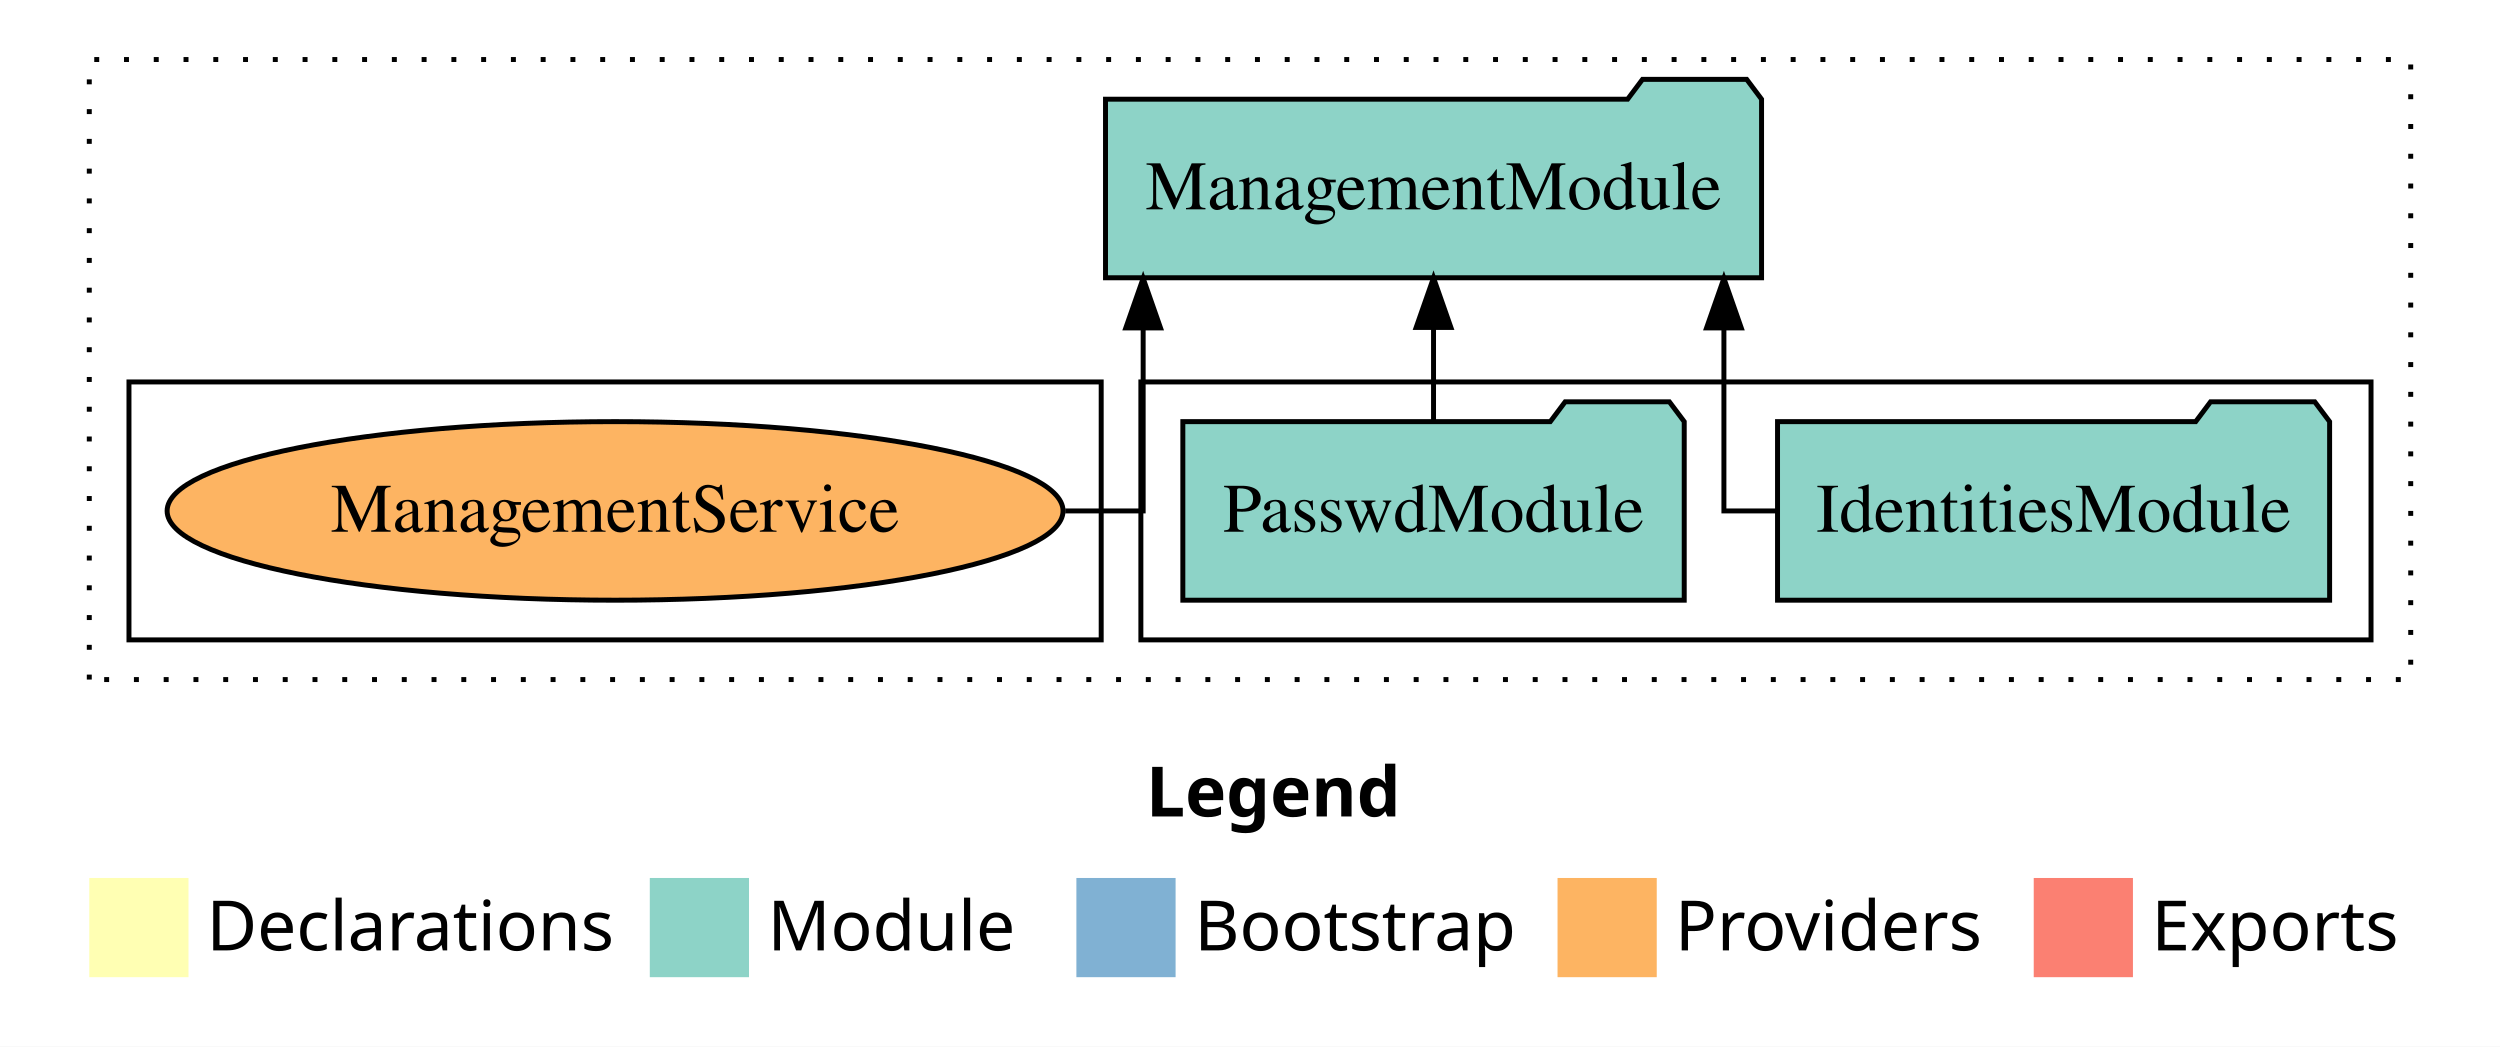
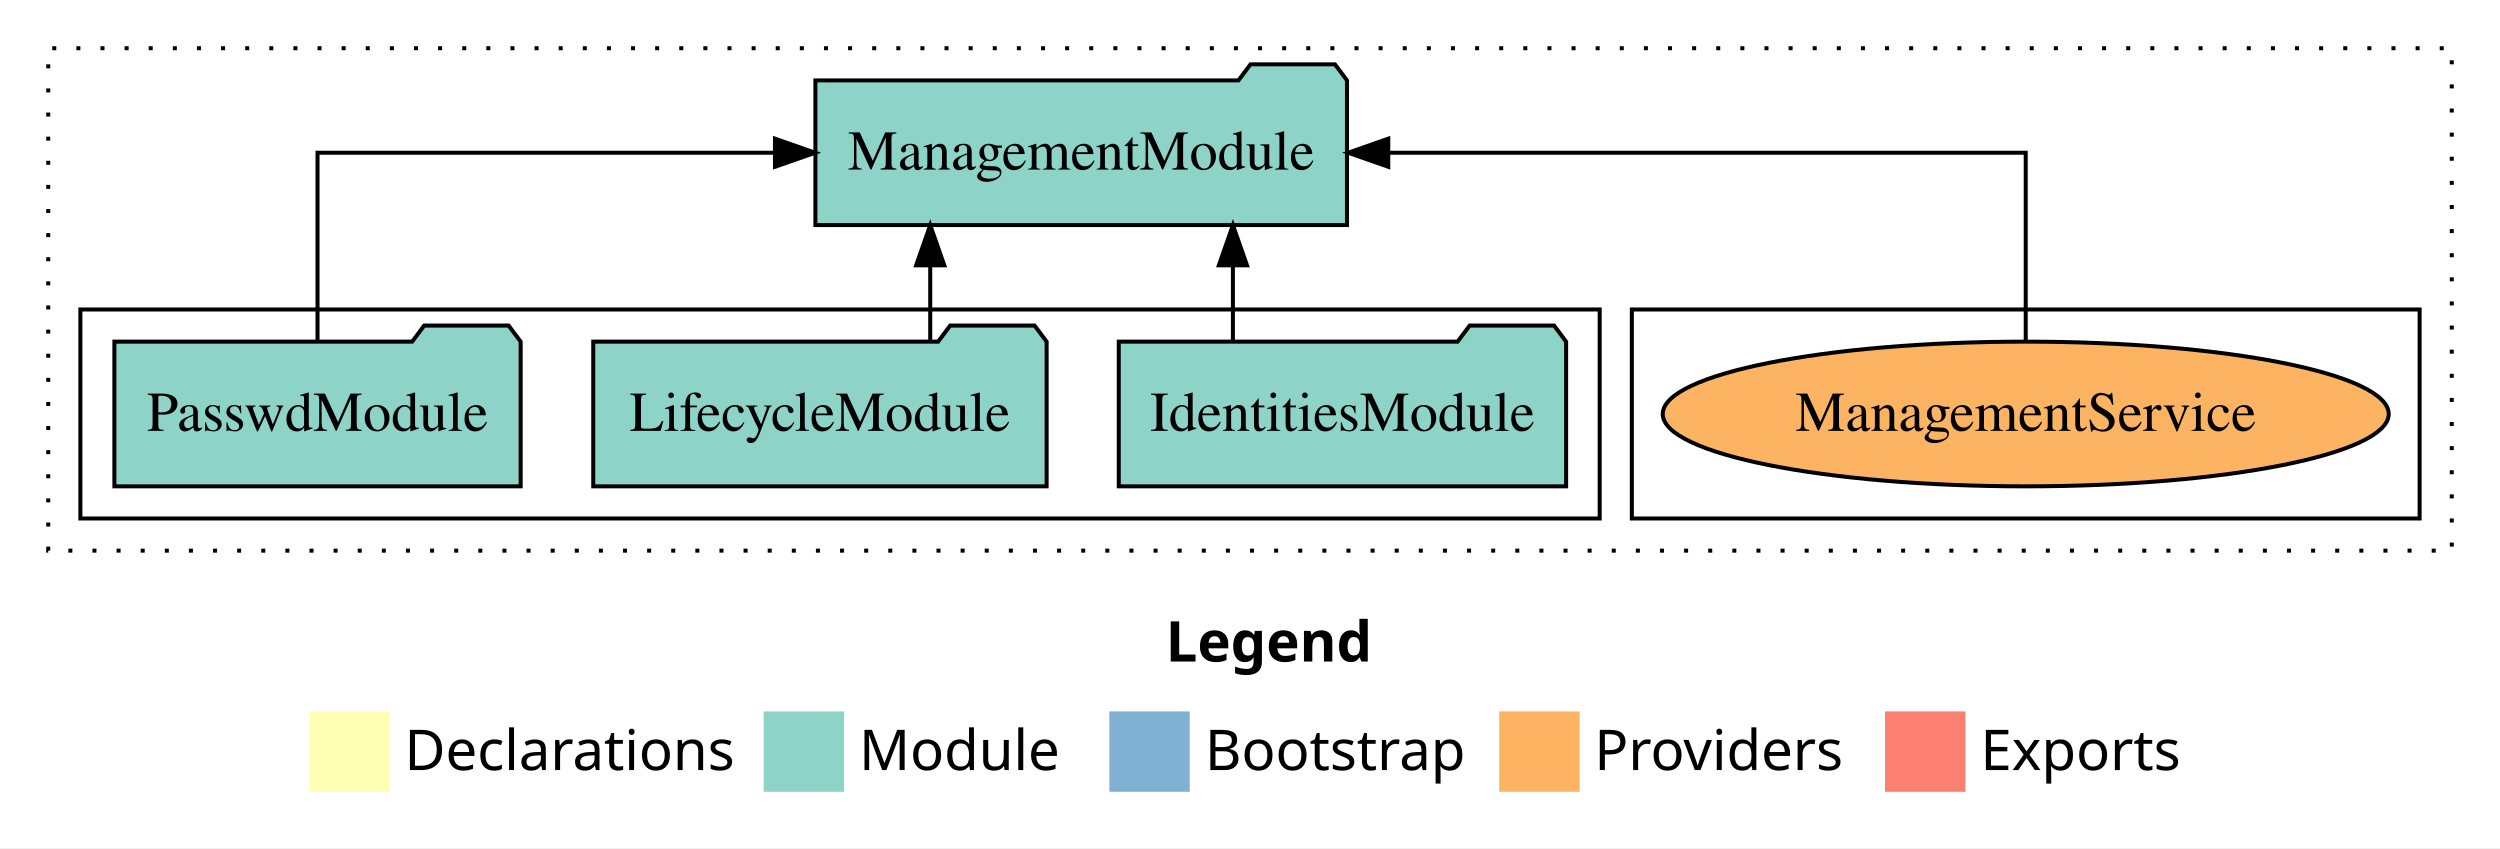
- <svg xmlns="http://www.w3.org/2000/svg" width="504pt" height="211pt" viewBox="0.00 0.00 504.00 211.00">
+ <svg xmlns="http://www.w3.org/2000/svg" width="622pt" height="211pt" viewBox="0.00 0.00 622.00 211.00">
  <g id="graph0" class="graph" transform="scale(1 1) rotate(0) translate(4 207)">
-     <polygon fill="white" stroke="transparent" points="-4,4 -4,-207 500,-207 500,4 -4,4" />
-     <text text-anchor="start" x="227.01" y="-42.4" font-family="Times-12" font-weight="bold" font-size="14.00">Legend</text>
-     <polygon fill="#ffffb3" stroke="transparent" points="14,-10 14,-30 34,-30 34,-10 14,-10" />
-     <text text-anchor="start" x="37.63" y="-15.4" font-family="Times-12" font-size="14.00">  Declarations</text>
-     <polygon fill="#8dd3c7" stroke="transparent" points="127,-10 127,-30 147,-30 147,-10 127,-10" />
-     <text text-anchor="start" x="150.73" y="-15.4" font-family="Times-12" font-size="14.00">  Module</text>
-     <polygon fill="#80b1d3" stroke="transparent" points="213,-10 213,-30 233,-30 233,-10 213,-10" />
-     <text text-anchor="start" x="236.78" y="-15.4" font-family="Times-12" font-size="14.00">  Bootstrap</text>
-     <polygon fill="#fdb462" stroke="transparent" points="310,-10 310,-30 330,-30 330,-10 310,-10" />
-     <text text-anchor="start" x="333.67" y="-15.4" font-family="Times-12" font-size="14.00">  Providers</text>
-     <polygon fill="#fb8072" stroke="transparent" points="406,-10 406,-30 426,-30 426,-10 406,-10" />
-     <text text-anchor="start" x="429.73" y="-15.4" font-family="Times-12" font-size="14.00">  Exports</text>
+     <polygon fill="white" stroke="transparent" points="-4,4 -4,-207 618,-207 618,4 -4,4" />
+     <text text-anchor="start" x="286.01" y="-42.4" font-family="Times-12" font-weight="bold" font-size="14.00">Legend</text>
+     <polygon fill="#ffffb3" stroke="transparent" points="73,-10 73,-30 93,-30 93,-10 73,-10" />
+     <text text-anchor="start" x="96.63" y="-15.4" font-family="Times-12" font-size="14.00">  Declarations</text>
+     <polygon fill="#8dd3c7" stroke="transparent" points="186,-10 186,-30 206,-30 206,-10 186,-10" />
+     <text text-anchor="start" x="209.73" y="-15.4" font-family="Times-12" font-size="14.00">  Module</text>
+     <polygon fill="#80b1d3" stroke="transparent" points="272,-10 272,-30 292,-30 292,-10 272,-10" />
+     <text text-anchor="start" x="295.78" y="-15.4" font-family="Times-12" font-size="14.00">  Bootstrap</text>
+     <polygon fill="#fdb462" stroke="transparent" points="369,-10 369,-30 389,-30 389,-10 369,-10" />
+     <text text-anchor="start" x="392.67" y="-15.4" font-family="Times-12" font-size="14.00">  Providers</text>
+     <polygon fill="#fb8072" stroke="transparent" points="465,-10 465,-30 485,-30 485,-10 465,-10" />
+     <text text-anchor="start" x="488.73" y="-15.4" font-family="Times-12" font-size="14.00">  Exports</text>
    <g id="clust1" class="cluster">
-       <polygon fill="none" stroke="black" stroke-dasharray="1,5" points="14,-70 14,-195 482,-195 482,-70 14,-70" />
+       <polygon fill="none" stroke="black" stroke-dasharray="1,5" points="8,-70 8,-195 606,-195 606,-70 8,-70" />
+     </g>
+     <g id="clust6" class="cluster">
+       <polygon fill="none" stroke="black" points="402,-78 402,-130 598,-130 598,-78 402,-78" />
    </g>
    <g id="clust3" class="cluster">
-       <polygon fill="none" stroke="black" points="226,-78 226,-130 474,-130 474,-78 226,-78" />
-     </g>
-     <g id="clust6" class="cluster">
-       <polygon fill="none" stroke="black" points="22,-78 22,-130 218,-130 218,-78 22,-78" />
+       <polygon fill="none" stroke="black" points="16,-78 16,-130 394,-130 394,-78 16,-78" />
    </g>
    <g id="node1" class="node">
-       <polygon fill="#8dd3c7" stroke="black" points="465.65,-122 462.65,-126 441.65,-126 438.65,-122 354.35,-122 354.35,-86 465.65,-86 465.65,-122" />
-       <text text-anchor="middle" x="410" y="-99.8" font-family="Times,serif" font-size="14.00">IdentitiesModule</text>
+       <polygon fill="#8dd3c7" stroke="black" points="385.65,-122 382.65,-126 361.65,-126 358.65,-122 274.35,-122 274.35,-86 385.65,-86 385.65,-122" />
+       <text text-anchor="middle" x="330" y="-99.8" font-family="Times,serif" font-size="14.00">IdentitiesModule</text>
+     </g>
+     <g id="node4" class="node">
+       <polygon fill="#8dd3c7" stroke="black" points="331.13,-187 328.13,-191 307.13,-191 304.13,-187 198.87,-187 198.87,-151 331.13,-151 331.13,-187" />
+       <text text-anchor="middle" x="265" y="-164.8" font-family="Times,serif" font-size="14.00">ManagementModule</text>
+     </g>
+     <g id="edge1" class="edge">
+       <path fill="none" stroke="black" d="M302.75,-122.11C302.75,-122.11 302.75,-140.99 302.75,-140.99" />
+       <polygon fill="black" stroke="black" points="299.25,-140.99 302.75,-150.99 306.25,-140.99 299.25,-140.99" />
+     </g>
+     <g id="node2" class="node">
+       <polygon fill="#8dd3c7" stroke="black" points="256.4,-122 253.4,-126 232.4,-126 229.4,-122 143.6,-122 143.6,-86 256.4,-86 256.4,-122" />
+       <text text-anchor="middle" x="200" y="-99.8" font-family="Times,serif" font-size="14.00">LifecycleModule</text>
+     </g>
+     <g id="edge2" class="edge">
+       <path fill="none" stroke="black" d="M227.44,-122.11C227.44,-122.11 227.44,-140.99 227.44,-140.99" />
+       <polygon fill="black" stroke="black" points="223.94,-140.99 227.44,-150.99 230.94,-140.99 223.94,-140.99" />
    </g>
    <g id="node3" class="node">
-       <polygon fill="#8dd3c7" stroke="black" points="351.13,-187 348.13,-191 327.13,-191 324.13,-187 218.87,-187 218.87,-151 351.13,-151 351.13,-187" />
-       <text text-anchor="middle" x="285" y="-164.8" font-family="Times,serif" font-size="14.00">ManagementModule</text>
-     </g>
-     <g id="edge1" class="edge">
-       <path fill="none" stroke="black" d="M354.22,-104C347.83,-104 343.54,-104 343.54,-104 343.54,-104 343.54,-140.89 343.54,-140.89" />
-       <polygon fill="black" stroke="black" points="340.04,-140.89 343.54,-150.89 347.04,-140.89 340.04,-140.89" />
-     </g>
-     <g id="node2" class="node">
-       <polygon fill="#8dd3c7" stroke="black" points="335.54,-122 332.54,-126 311.54,-126 308.54,-122 234.46,-122 234.46,-86 335.54,-86 335.54,-122" />
-       <text text-anchor="middle" x="285" y="-99.8" font-family="Times,serif" font-size="14.00">PasswdModule</text>
-     </g>
-     <g id="edge2" class="edge">
-       <path fill="none" stroke="black" d="M285,-122.11C285,-122.11 285,-140.99 285,-140.99" />
-       <polygon fill="black" stroke="black" points="281.5,-140.99 285,-150.99 288.5,-140.99 281.5,-140.99" />
-     </g>
-     <g id="node4" class="node">
-       <ellipse fill="#fdb462" stroke="black" cx="120" cy="-104" rx="90.31" ry="18" />
-       <text text-anchor="middle" x="120" y="-99.8" font-family="Times,serif" font-size="14.00">ManagementService</text>
+       <polygon fill="#8dd3c7" stroke="black" points="125.54,-122 122.54,-126 101.54,-126 98.54,-122 24.46,-122 24.46,-86 125.54,-86 125.54,-122" />
+       <text text-anchor="middle" x="75" y="-99.8" font-family="Times,serif" font-size="14.00">PasswdModule</text>
    </g>
    <g id="edge3" class="edge">
-       <path fill="none" stroke="black" d="M210.75,-104C220.21,-104 226.46,-104 226.46,-104 226.46,-104 226.46,-140.89 226.46,-140.89" />
-       <polygon fill="black" stroke="black" points="222.96,-140.89 226.46,-150.89 229.96,-140.89 222.96,-140.89" />
+       <path fill="none" stroke="black" d="M75,-122.11C75,-141.34 75,-169 75,-169 75,-169 188.81,-169 188.81,-169" />
+       <polygon fill="black" stroke="black" points="188.81,-172.5 198.81,-169 188.81,-165.5 188.81,-172.5" />
+     </g>
+     <g id="node5" class="node">
+       <ellipse fill="#fdb462" stroke="black" cx="500" cy="-104" rx="90.31" ry="18" />
+       <text text-anchor="middle" x="500" y="-99.8" font-family="Times,serif" font-size="14.00">ManagementService</text>
+     </g>
+     <g id="edge4" class="edge">
+       <path fill="none" stroke="black" d="M500,-122.11C500,-141.34 500,-169 500,-169 500,-169 341.4,-169 341.4,-169" />
+       <polygon fill="black" stroke="black" points="341.4,-165.5 331.4,-169 341.4,-172.5 341.4,-165.5" />
    </g>
  </g>
</svg>
